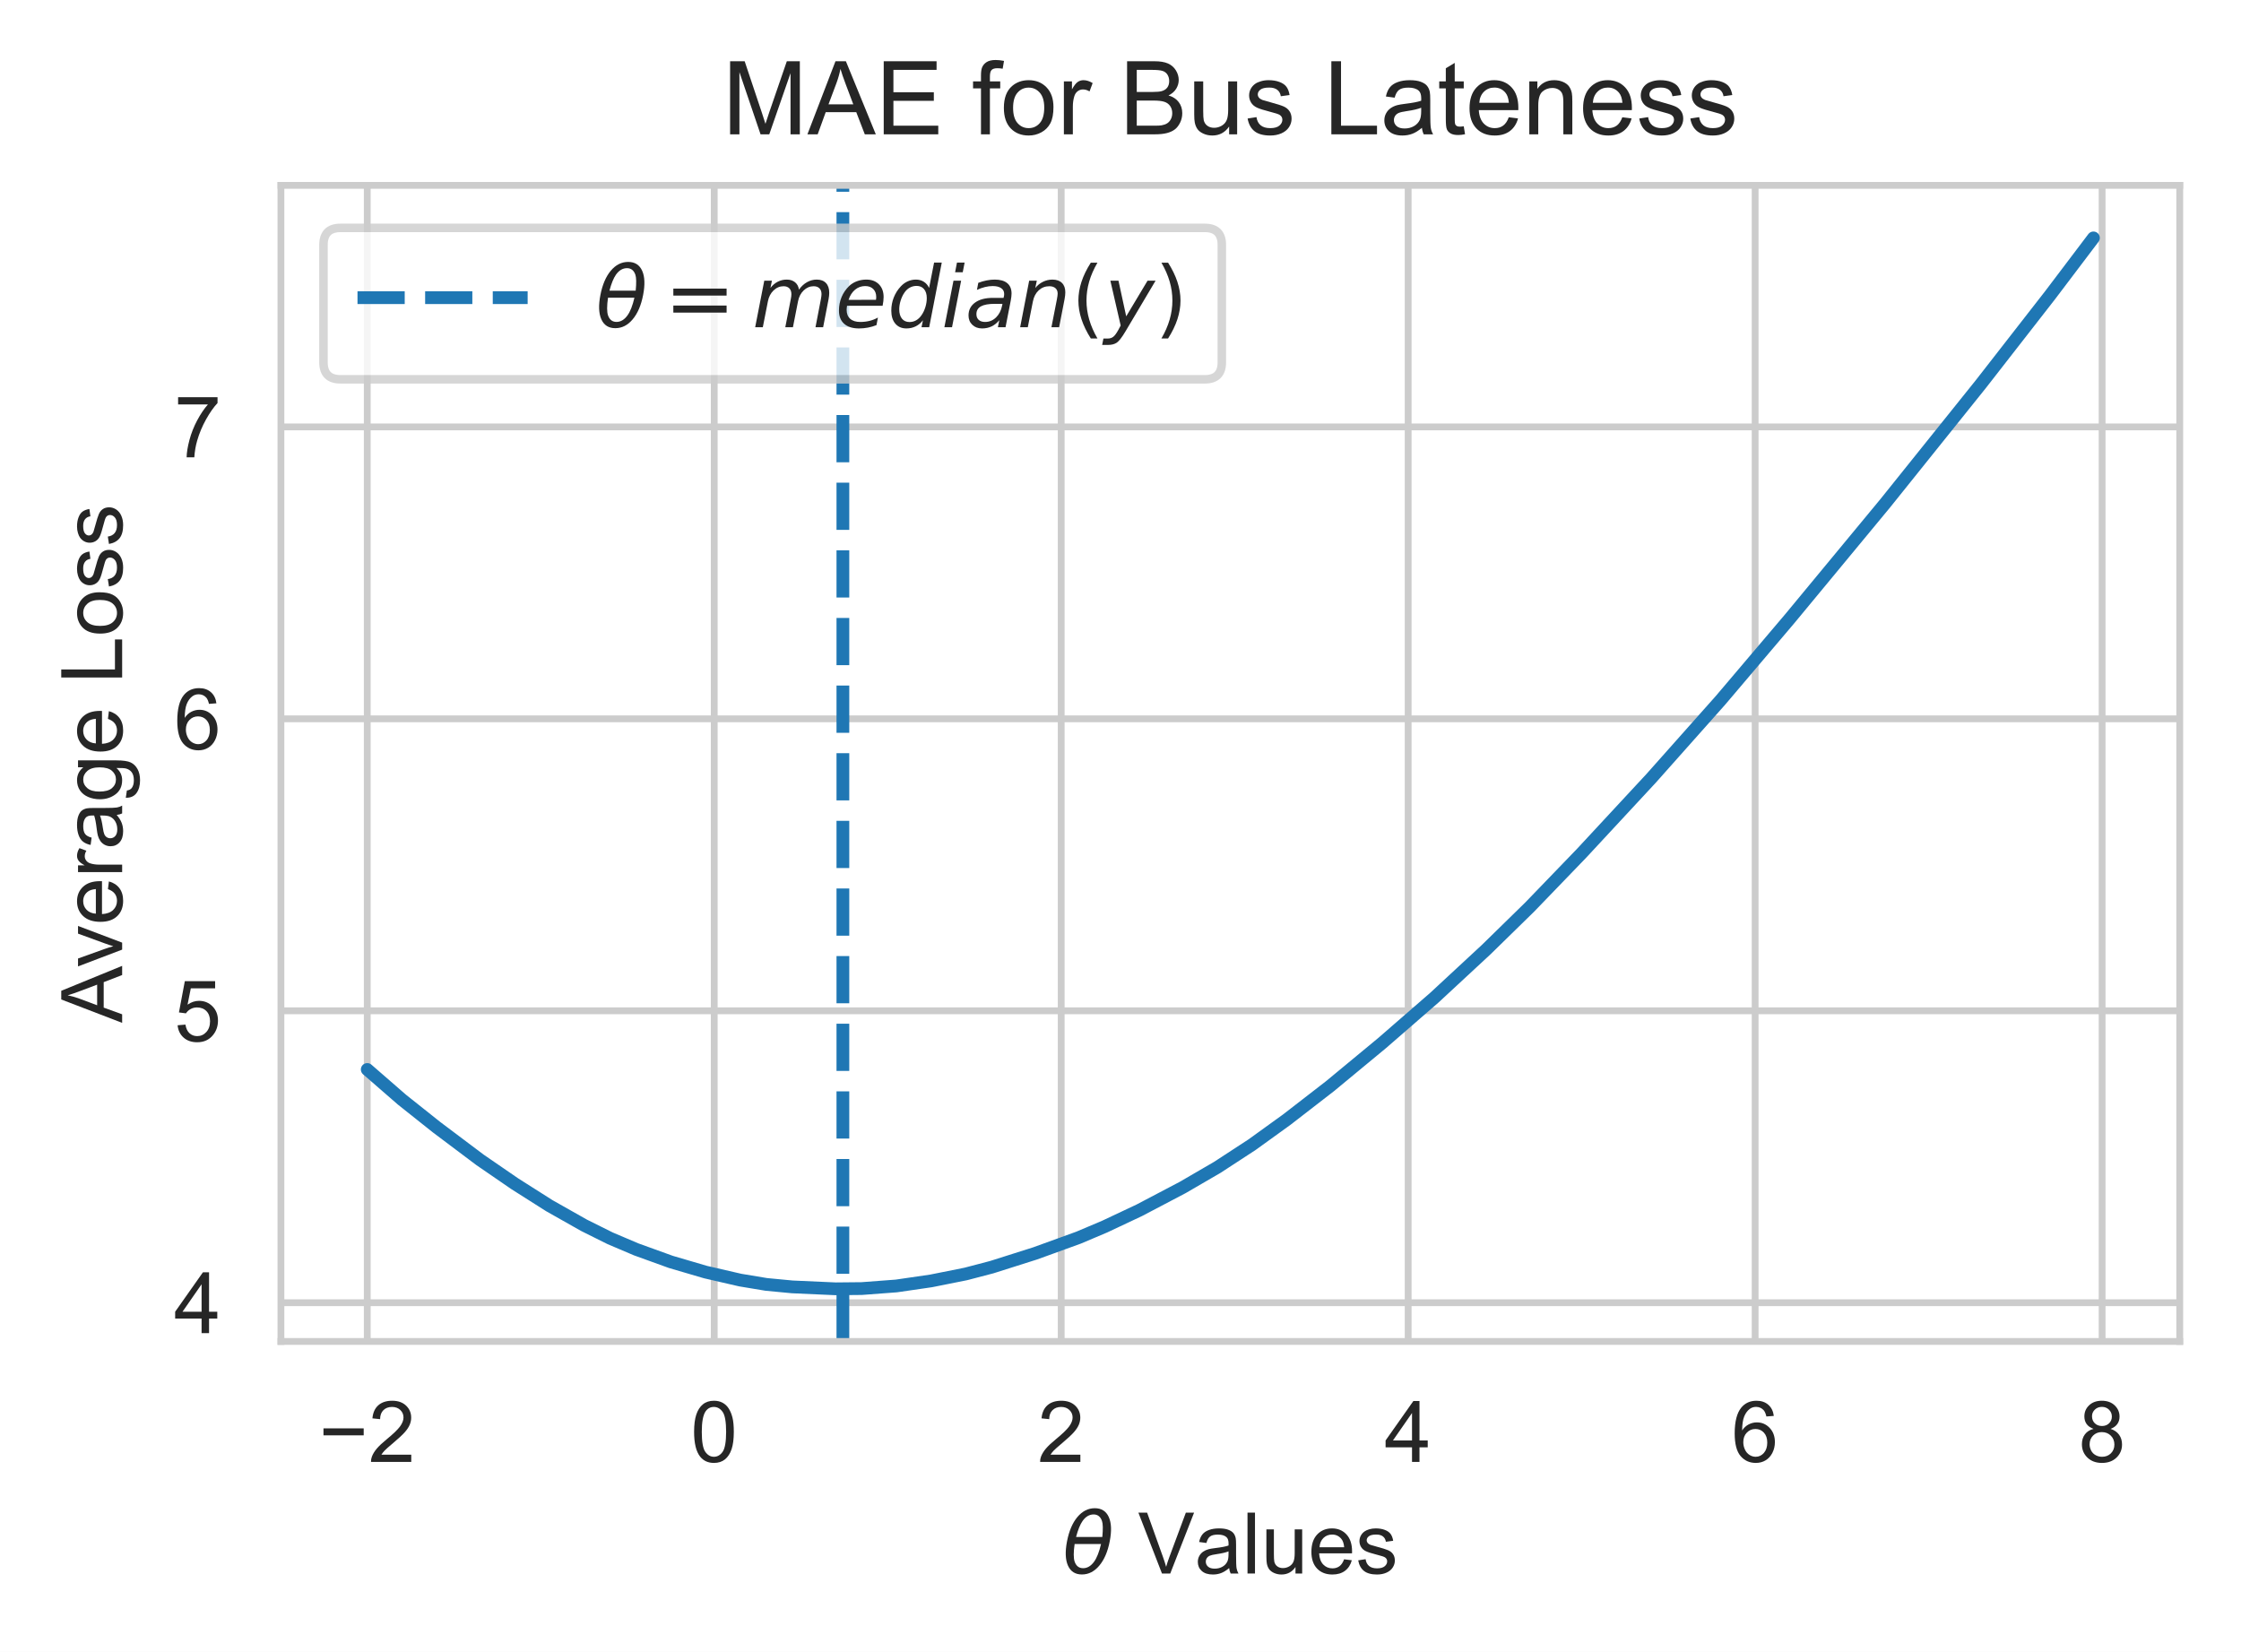
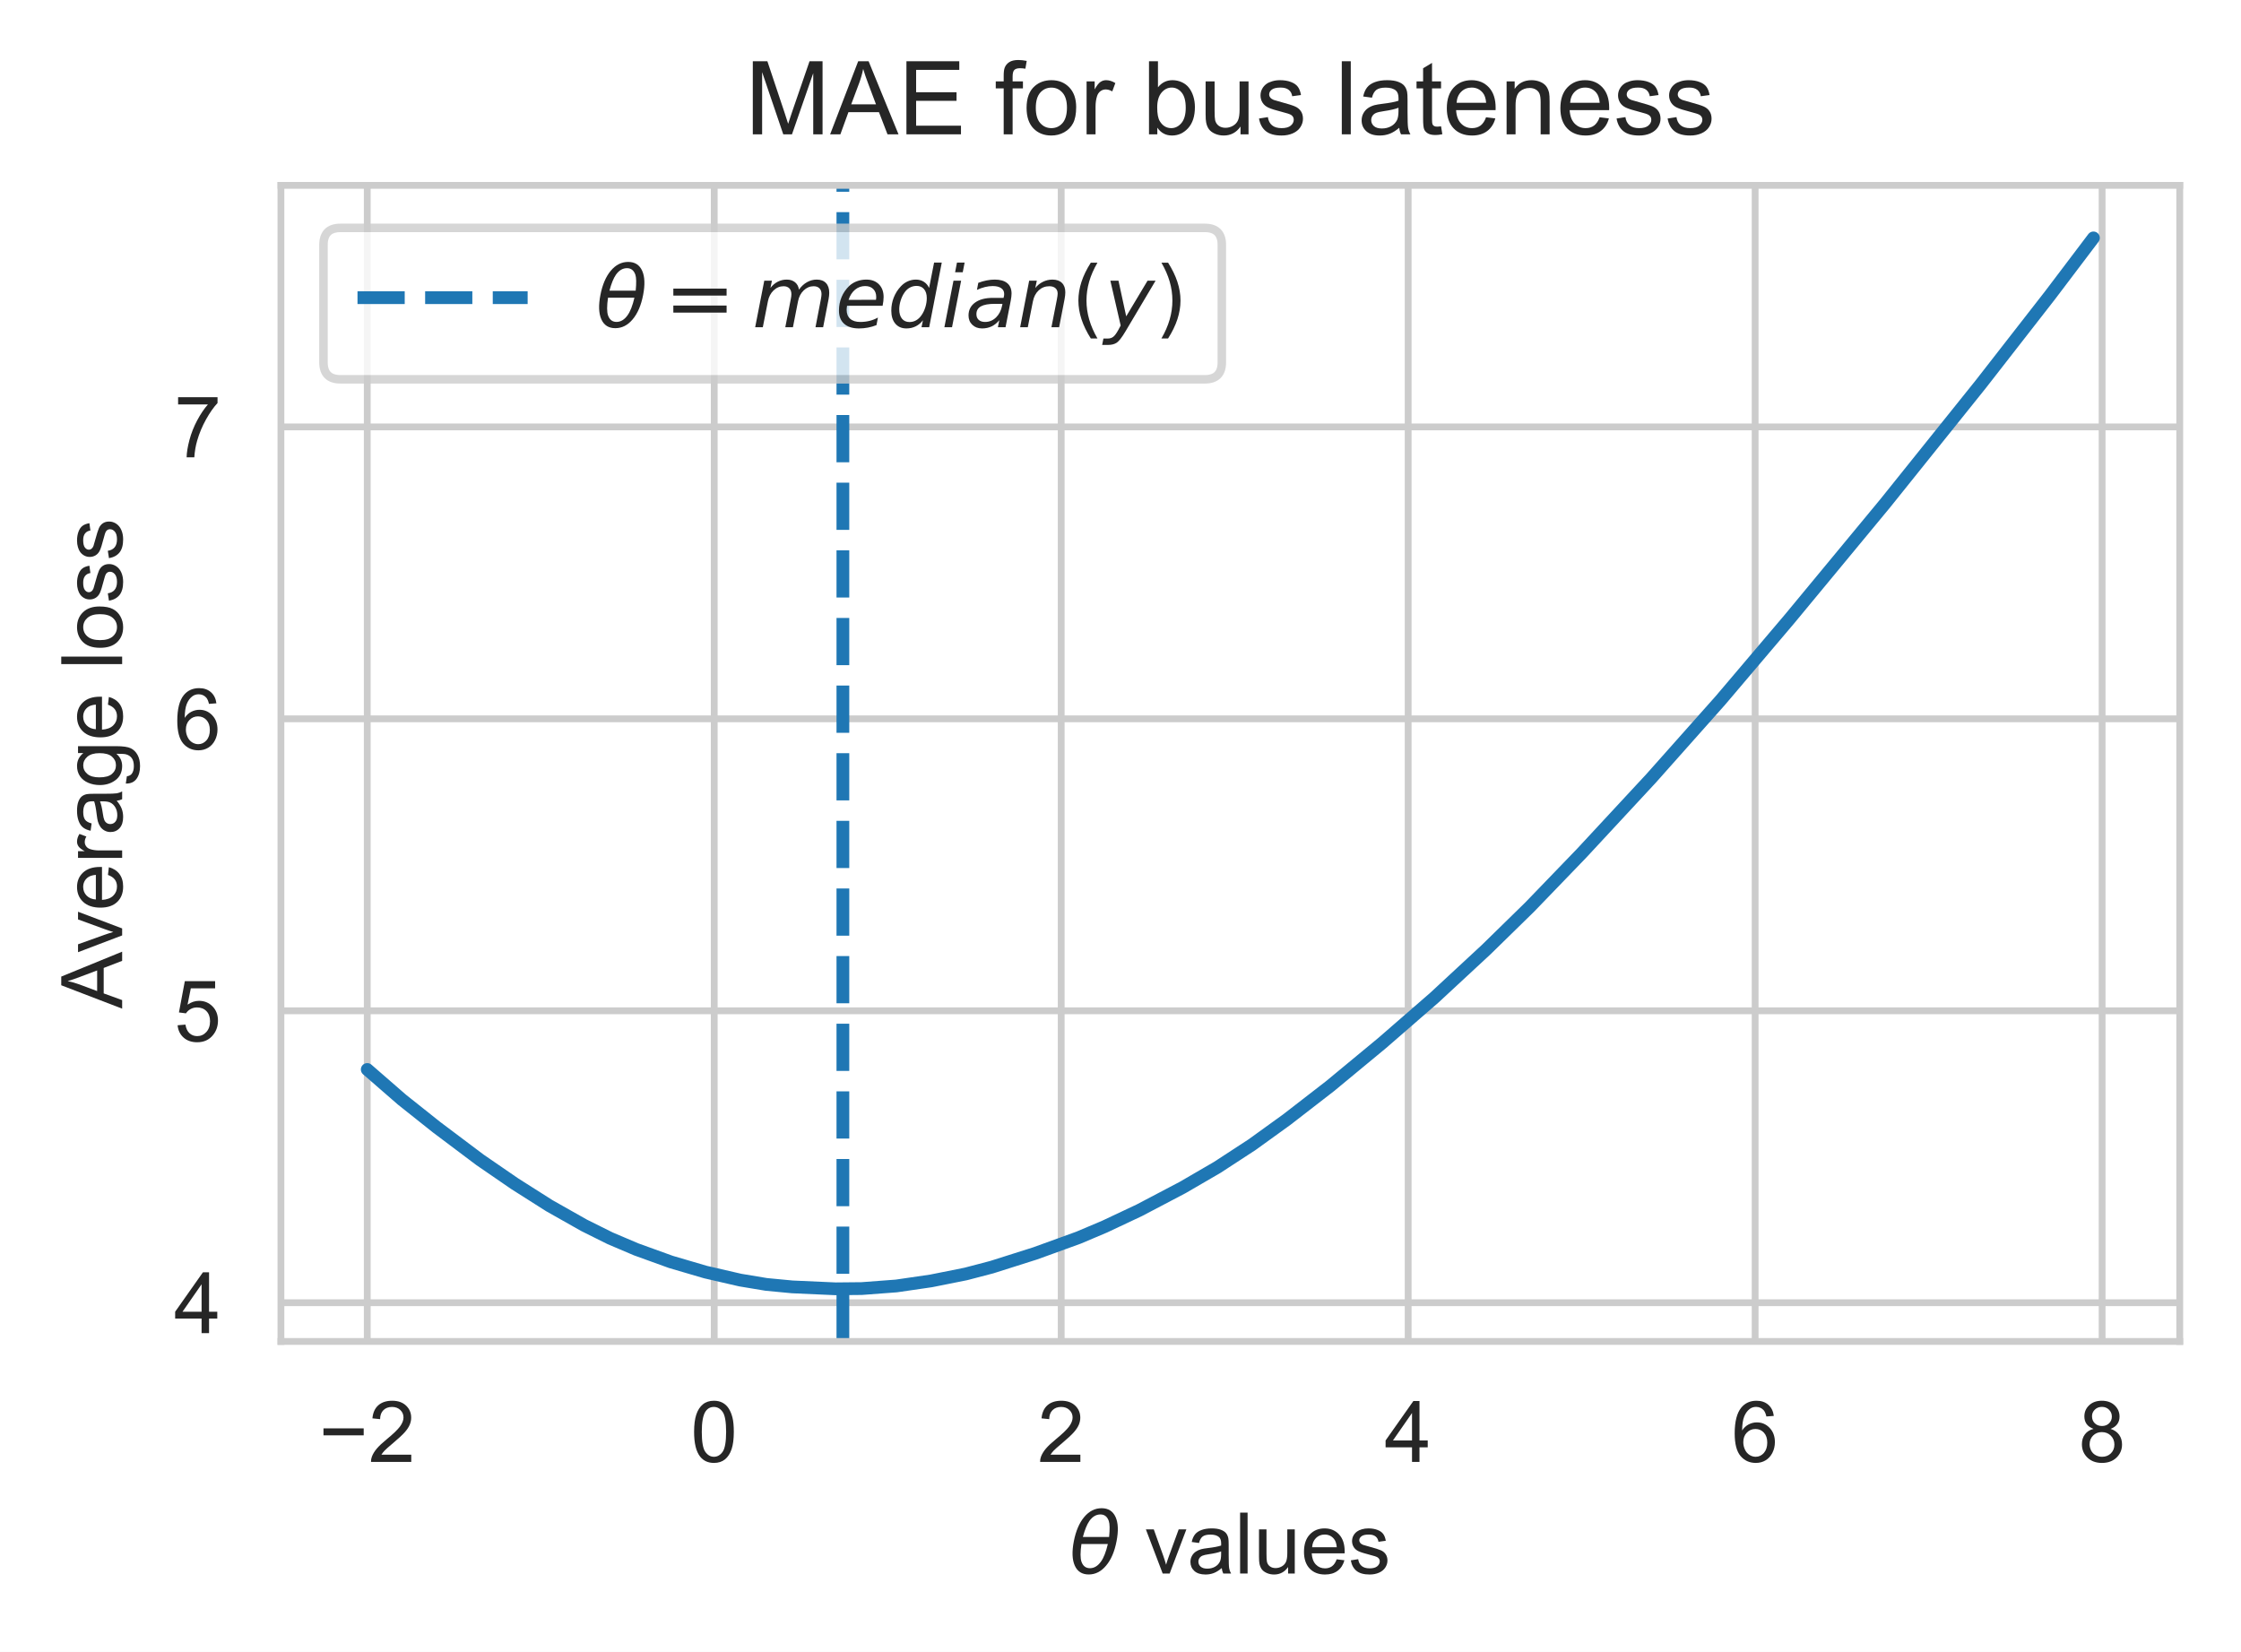
<svg xmlns="http://www.w3.org/2000/svg" xmlns:xlink="http://www.w3.org/1999/xlink" height="194.18pt" version="1.1" viewBox="0 0 263.423 194.18" width="263.423pt">
  <defs>
    <style type="text/css">*{stroke-linecap:butt;stroke-linejoin:round;}</style>
  </defs>
  <g id="figure_1">
    <g id="patch_1">
      <path d="M 0 194.18  L 263.423 194.18  L 263.423 0  L 0 0  z " style="fill:#ffffff;" />
    </g>
    <g id="axes_1">
      <g id="patch_2">
        <path d="M 33.023 157.689  L 256.223 157.689  L 256.223 21.789  L 33.023 21.789  z " style="fill:#ffffff;" />
      </g>
      <g id="matplotlib.axis_1">
        <g id="xtick_1">
          <g id="line2d_1">
-             <path clip-path="url(#p4fc375f0fc)" d="M 43.169 157.689  L 43.169 21.789  " style="fill:none;stroke:#cccccc;stroke-linecap:round;stroke-width:0.8;" />
+             <path clip-path="url(#pa7b9771710)" d="M 43.169 157.689  L 43.169 21.789  " style="fill:none;stroke:#cccccc;stroke-linecap:round;stroke-width:0.8;" />
          </g>
          <g id="text_1">
            <g style="fill:#262626;" transform="translate(37.46811 171.8472)scale(0.1 -0.1)">
              <defs>
                <path d="M 52.828 31.203  L 5.562 31.203  L 5.562 39.406  L 52.828 39.406  z " id="ArialMT-8722" />
                <path d="M 50.344 8.453  L 50.344 0  L 3.031 0  Q 2.938 3.172 4.047 6.109  Q 5.859 10.938 9.828 15.625  Q 13.812 20.312 21.344 26.469  Q 33.016 36.031 37.109 41.625  Q 41.219 47.219 41.219 52.203  Q 41.219 57.422 37.469 61  Q 33.734 64.594 27.734 64.594  Q 21.391 64.594 17.578 60.781  Q 13.766 56.984 13.719 50.25  L 4.688 51.172  Q 5.609 61.281 11.656 66.578  Q 17.719 71.875 27.938 71.875  Q 38.234 71.875 44.234 66.156  Q 50.25 60.453 50.25 52  Q 50.25 47.703 48.484 43.547  Q 46.734 39.406 42.656 34.812  Q 38.578 30.219 29.109 22.219  Q 21.188 15.578 18.938 13.203  Q 16.703 10.844 15.234 8.453  z " id="ArialMT-50" />
              </defs>
              <use xlink:href="#ArialMT-8722" />
              <use x="58.398" xlink:href="#ArialMT-50" />
            </g>
          </g>
        </g>
        <g id="xtick_2">
          <g id="line2d_2">
-             <path clip-path="url(#p4fc375f0fc)" d="M 83.955 157.689  L 83.955 21.789  " style="fill:none;stroke:#cccccc;stroke-linecap:round;stroke-width:0.8;" />
+             <path clip-path="url(#pa7b9771710)" d="M 83.955 157.689  L 83.955 21.789  " style="fill:none;stroke:#cccccc;stroke-linecap:round;stroke-width:0.8;" />
          </g>
          <g id="text_2">
            <g style="fill:#262626;" transform="translate(81.17417 171.8472)scale(0.1 -0.1)">
              <defs>
                <path d="M 4.156 35.297  Q 4.156 48 6.766 55.734  Q 9.375 63.484 14.516 67.672  Q 19.672 71.875 27.484 71.875  Q 33.25 71.875 37.594 69.547  Q 41.938 67.234 44.766 62.859  Q 47.609 58.5 49.219 52.219  Q 50.828 45.953 50.828 35.297  Q 50.828 22.703 48.234 14.969  Q 45.656 7.234 40.5 3  Q 35.359 -1.219 27.484 -1.219  Q 17.141 -1.219 11.234 6.203  Q 4.156 15.141 4.156 35.297  z M 13.188 35.297  Q 13.188 17.672 17.312 11.828  Q 21.438 6 27.484 6  Q 33.547 6 37.672 11.859  Q 41.797 17.719 41.797 35.297  Q 41.797 52.984 37.672 58.781  Q 33.547 64.594 27.391 64.594  Q 21.344 64.594 17.719 59.469  Q 13.188 52.938 13.188 35.297  z " id="ArialMT-48" />
              </defs>
              <use xlink:href="#ArialMT-48" />
            </g>
          </g>
        </g>
        <g id="xtick_3">
          <g id="line2d_3">
-             <path clip-path="url(#p4fc375f0fc)" d="M 124.74 157.689  L 124.74 21.789  " style="fill:none;stroke:#cccccc;stroke-linecap:round;stroke-width:0.8;" />
+             <path clip-path="url(#pa7b9771710)" d="M 124.74 157.689  L 124.74 21.789  " style="fill:none;stroke:#cccccc;stroke-linecap:round;stroke-width:0.8;" />
          </g>
          <g id="text_3">
            <g style="fill:#262626;" transform="translate(121.9599 171.8472)scale(0.1 -0.1)">
              <use xlink:href="#ArialMT-50" />
            </g>
          </g>
        </g>
        <g id="xtick_4">
          <g id="line2d_4">
-             <path clip-path="url(#p4fc375f0fc)" d="M 165.526 157.689  L 165.526 21.789  " style="fill:none;stroke:#cccccc;stroke-linecap:round;stroke-width:0.8;" />
+             <path clip-path="url(#pa7b9771710)" d="M 165.526 157.689  L 165.526 21.789  " style="fill:none;stroke:#cccccc;stroke-linecap:round;stroke-width:0.8;" />
          </g>
          <g id="text_4">
            <g style="fill:#262626;" transform="translate(162.7457 171.8472)scale(0.1 -0.1)">
              <defs>
                <path d="M 32.328 0  L 32.328 17.141  L 1.266 17.141  L 1.266 25.203  L 33.938 71.578  L 41.109 71.578  L 41.109 25.203  L 50.781 25.203  L 50.781 17.141  L 41.109 17.141  L 41.109 0  z M 32.328 25.203  L 32.328 57.469  L 9.906 25.203  z " id="ArialMT-52" />
              </defs>
              <use xlink:href="#ArialMT-52" />
            </g>
          </g>
        </g>
        <g id="xtick_5">
          <g id="line2d_5">
-             <path clip-path="url(#p4fc375f0fc)" d="M 206.312 157.689  L 206.312 21.789  " style="fill:none;stroke:#cccccc;stroke-linecap:round;stroke-width:0.8;" />
+             <path clip-path="url(#pa7b9771710)" d="M 206.312 157.689  L 206.312 21.789  " style="fill:none;stroke:#cccccc;stroke-linecap:round;stroke-width:0.8;" />
          </g>
          <g id="text_5">
            <g style="fill:#262626;" transform="translate(203.5314 171.8472)scale(0.1 -0.1)">
              <defs>
                <path d="M 49.75 54.047  L 41.016 53.375  Q 39.844 58.547 37.703 60.891  Q 34.125 64.656 28.906 64.656  Q 24.703 64.656 21.531 62.312  Q 17.391 59.281 14.984 53.469  Q 12.594 47.656 12.5 36.922  Q 15.672 41.75 20.266 44.094  Q 24.859 46.438 29.891 46.438  Q 38.672 46.438 44.844 39.969  Q 51.031 33.5 51.031 23.25  Q 51.031 16.5 48.125 10.719  Q 45.219 4.938 40.141 1.859  Q 35.062 -1.219 28.609 -1.219  Q 17.625 -1.219 10.688 6.859  Q 3.766 14.938 3.766 33.5  Q 3.766 54.25 11.422 63.672  Q 18.109 71.875 29.438 71.875  Q 37.891 71.875 43.281 67.141  Q 48.688 62.406 49.75 54.047  z M 13.875 23.188  Q 13.875 18.656 15.797 14.5  Q 17.719 10.359 21.188 8.172  Q 24.656 6 28.469 6  Q 34.031 6 38.031 10.484  Q 42.047 14.984 42.047 22.703  Q 42.047 30.125 38.078 34.391  Q 34.125 38.672 28.125 38.672  Q 22.172 38.672 18.016 34.391  Q 13.875 30.125 13.875 23.188  z " id="ArialMT-54" />
              </defs>
              <use xlink:href="#ArialMT-54" />
            </g>
          </g>
        </g>
        <g id="xtick_6">
          <g id="line2d_6">
-             <path clip-path="url(#p4fc375f0fc)" d="M 247.098 157.689  L 247.098 21.789  " style="fill:none;stroke:#cccccc;stroke-linecap:round;stroke-width:0.8;" />
+             <path clip-path="url(#pa7b9771710)" d="M 247.098 157.689  L 247.098 21.789  " style="fill:none;stroke:#cccccc;stroke-linecap:round;stroke-width:0.8;" />
          </g>
          <g id="text_6">
            <g style="fill:#262626;" transform="translate(244.3172 171.8472)scale(0.1 -0.1)">
              <defs>
                <path d="M 17.672 38.812  Q 12.203 40.828 9.562 44.531  Q 6.938 48.25 6.938 53.422  Q 6.938 61.234 12.547 66.547  Q 18.172 71.875 27.484 71.875  Q 36.859 71.875 42.578 66.422  Q 48.297 60.984 48.297 53.172  Q 48.297 48.188 45.672 44.5  Q 43.062 40.828 37.75 38.812  Q 44.344 36.672 47.781 31.875  Q 51.219 27.094 51.219 20.453  Q 51.219 11.281 44.719 5.031  Q 38.234 -1.219 27.641 -1.219  Q 17.047 -1.219 10.547 5.047  Q 4.047 11.328 4.047 20.703  Q 4.047 27.688 7.594 32.391  Q 11.141 37.109 17.672 38.812  z M 15.922 53.719  Q 15.922 48.641 19.188 45.406  Q 22.469 42.188 27.688 42.188  Q 32.766 42.188 36.016 45.375  Q 39.266 48.578 39.266 53.219  Q 39.266 58.062 35.906 61.359  Q 32.562 64.656 27.594 64.656  Q 22.562 64.656 19.234 61.422  Q 15.922 58.203 15.922 53.719  z M 13.094 20.656  Q 13.094 16.891 14.875 13.375  Q 16.656 9.859 20.172 7.922  Q 23.688 6 27.734 6  Q 34.031 6 38.125 10.047  Q 42.234 14.109 42.234 20.359  Q 42.234 26.703 38.016 30.859  Q 33.797 35.016 27.438 35.016  Q 21.234 35.016 17.156 30.906  Q 13.094 26.812 13.094 20.656  z " id="ArialMT-56" />
              </defs>
              <use xlink:href="#ArialMT-56" />
            </g>
          </g>
        </g>
        <g id="text_7">
-           <g style="fill:#262626;" transform="translate(124.8734 184.9925)scale(0.1 -0.1)">
+           <g style="fill:#262626;" transform="translate(125.6734 184.9925)scale(0.1 -0.1)">
            <defs>
              <path d="M 45.516 34.672  L 14.453 34.672  Q 12.359 20.062 14.5 13.875  Q 17.188 6.25 24.469 6.25  Q 31.781 6.25 37.359 13.922  Q 42.234 20.656 45.516 34.672  z M 47.016 42.969  Q 48.344 56.844 46.625 61.719  Q 43.953 69.438 36.766 69.438  Q 29.297 69.438 23.828 61.812  Q 19.531 55.672 16.156 42.969  z M 38.188 76.766  Q 49.906 76.766 54.594 66.406  Q 59.281 56.109 55.719 37.844  Q 52.203 19.625 43.453 9.281  Q 34.766 -1.125 23.047 -1.125  Q 11.281 -1.125 6.641 9.281  Q 2 19.625 5.516 37.844  Q 9.078 56.109 17.719 66.406  Q 26.422 76.766 38.188 76.766  z " id="DejaVuSans-Oblique-952" />
              <path id="ArialMT-32" />
-               <path d="M 28.172 0  L 0.438 71.578  L 10.688 71.578  L 29.297 19.578  Q 31.547 13.328 33.062 7.859  Q 34.719 13.719 36.922 19.578  L 56.25 71.578  L 65.922 71.578  L 37.891 0  z " id="ArialMT-86" />
+               <path d="M 21 0  L 1.266 51.859  L 10.547 51.859  L 21.688 20.797  Q 23.484 15.766 25 10.359  Q 26.172 14.453 28.266 20.219  L 39.797 51.859  L 48.828 51.859  L 29.203 0  z " id="ArialMT-118" />
              <path d="M 40.438 6.391  Q 35.547 2.25 31.031 0.531  Q 26.516 -1.172 21.344 -1.172  Q 12.797 -1.172 8.203 3  Q 3.609 7.172 3.609 13.672  Q 3.609 17.484 5.344 20.625  Q 7.078 23.781 9.891 25.688  Q 12.703 27.594 16.219 28.562  Q 18.797 29.25 24.031 29.891  Q 34.672 31.156 39.703 32.906  Q 39.75 34.719 39.75 35.203  Q 39.75 40.578 37.25 42.781  Q 33.891 45.75 27.25 45.75  Q 21.047 45.75 18.094 43.578  Q 15.141 41.406 13.719 35.891  L 5.125 37.062  Q 6.297 42.578 8.984 45.969  Q 11.672 49.359 16.75 51.188  Q 21.828 53.031 28.516 53.031  Q 35.156 53.031 39.297 51.469  Q 43.453 49.906 45.406 47.531  Q 47.359 45.172 48.141 41.547  Q 48.578 39.312 48.578 33.453  L 48.578 21.734  Q 48.578 9.469 49.141 6.219  Q 49.703 2.984 51.375 0  L 42.188 0  Q 40.828 2.734 40.438 6.391  z M 39.703 26.031  Q 34.906 24.078 25.344 22.703  Q 19.922 21.922 17.672 20.938  Q 15.438 19.969 14.203 18.094  Q 12.984 16.219 12.984 13.922  Q 12.984 10.406 15.641 8.062  Q 18.312 5.719 23.438 5.719  Q 28.516 5.719 32.469 7.938  Q 36.422 10.156 38.281 14.016  Q 39.703 17 39.703 22.797  z " id="ArialMT-97" />
              <path d="M 6.391 0  L 6.391 71.578  L 15.188 71.578  L 15.188 0  z " id="ArialMT-108" />
              <path d="M 40.578 0  L 40.578 7.625  Q 34.516 -1.172 24.125 -1.172  Q 19.531 -1.172 15.547 0.578  Q 11.578 2.344 9.641 5  Q 7.719 7.672 6.938 11.531  Q 6.391 14.109 6.391 19.734  L 6.391 51.859  L 15.188 51.859  L 15.188 23.094  Q 15.188 16.219 15.719 13.812  Q 16.547 10.359 19.234 8.375  Q 21.922 6.391 25.875 6.391  Q 29.828 6.391 33.297 8.422  Q 36.766 10.453 38.203 13.938  Q 39.656 17.438 39.656 24.078  L 39.656 51.859  L 48.438 51.859  L 48.438 0  z " id="ArialMT-117" />
              <path d="M 42.094 16.703  L 51.172 15.578  Q 49.031 7.625 43.219 3.219  Q 37.406 -1.172 28.375 -1.172  Q 17 -1.172 10.328 5.828  Q 3.656 12.844 3.656 25.484  Q 3.656 38.578 10.391 45.797  Q 17.141 53.031 27.875 53.031  Q 38.281 53.031 44.875 45.953  Q 51.469 38.875 51.469 26.031  Q 51.469 25.25 51.422 23.688  L 12.75 23.688  Q 13.234 15.141 17.578 10.594  Q 21.922 6.062 28.422 6.062  Q 33.25 6.062 36.672 8.594  Q 40.094 11.141 42.094 16.703  z M 13.234 30.906  L 42.188 30.906  Q 41.609 37.453 38.875 40.719  Q 34.672 45.797 27.984 45.797  Q 21.922 45.797 17.797 41.75  Q 13.672 37.703 13.234 30.906  z " id="ArialMT-101" />
              <path d="M 3.078 15.484  L 11.766 16.844  Q 12.5 11.625 15.844 8.844  Q 19.188 6.062 25.203 6.062  Q 31.25 6.062 34.172 8.516  Q 37.109 10.984 37.109 14.312  Q 37.109 17.281 34.516 19  Q 32.719 20.172 25.531 21.969  Q 15.875 24.422 12.141 26.203  Q 8.406 27.984 6.469 31.125  Q 4.547 34.281 4.547 38.094  Q 4.547 41.547 6.125 44.5  Q 7.719 47.469 10.453 49.422  Q 12.5 50.922 16.031 51.969  Q 19.578 53.031 23.641 53.031  Q 29.734 53.031 34.344 51.266  Q 38.969 49.516 41.156 46.5  Q 43.359 43.5 44.188 38.484  L 35.594 37.312  Q 35.016 41.312 32.203 43.547  Q 29.391 45.797 24.266 45.797  Q 18.219 45.797 15.625 43.797  Q 13.031 41.797 13.031 39.109  Q 13.031 37.406 14.109 36.031  Q 15.188 34.625 17.484 33.688  Q 18.797 33.203 25.25 31.453  Q 34.578 28.953 38.25 27.359  Q 41.938 25.781 44.031 22.75  Q 46.141 19.734 46.141 15.234  Q 46.141 10.844 43.578 6.953  Q 41.016 3.078 36.172 0.953  Q 31.344 -1.172 25.25 -1.172  Q 15.141 -1.172 9.844 3.031  Q 4.547 7.234 3.078 15.484  z " id="ArialMT-115" />
            </defs>
            <use transform="translate(0 0.234375)" xlink:href="#DejaVuSans-Oblique-952" />
            <use transform="translate(61.18164 0.234375)" xlink:href="#ArialMT-32" />
-             <use transform="translate(88.96484 0.234375)" xlink:href="#ArialMT-86" />
-             <use transform="translate(155.6641 0.234375)" xlink:href="#ArialMT-97" />
-             <use transform="translate(211.2793 0.234375)" xlink:href="#ArialMT-108" />
-             <use transform="translate(233.4961 0.234375)" xlink:href="#ArialMT-117" />
-             <use transform="translate(289.1113 0.234375)" xlink:href="#ArialMT-101" />
-             <use transform="translate(344.7266 0.234375)" xlink:href="#ArialMT-115" />
+             <use transform="translate(88.96484 0.234375)" xlink:href="#ArialMT-118" />
+             <use transform="translate(138.9648 0.234375)" xlink:href="#ArialMT-97" />
+             <use transform="translate(194.5801 0.234375)" xlink:href="#ArialMT-108" />
+             <use transform="translate(216.7969 0.234375)" xlink:href="#ArialMT-117" />
+             <use transform="translate(272.4121 0.234375)" xlink:href="#ArialMT-101" />
+             <use transform="translate(328.0273 0.234375)" xlink:href="#ArialMT-115" />
          </g>
        </g>
      </g>
      <g id="matplotlib.axis_2">
        <g id="ytick_1">
          <g id="line2d_7">
-             <path clip-path="url(#p4fc375f0fc)" d="M 33.023 153.136  L 256.223 153.136  " style="fill:none;stroke:#cccccc;stroke-linecap:round;stroke-width:0.8;" />
+             <path clip-path="url(#pa7b9771710)" d="M 33.023 153.136  L 256.223 153.136  " style="fill:none;stroke:#cccccc;stroke-linecap:round;stroke-width:0.8;" />
          </g>
          <g id="text_8">
            <g style="fill:#262626;" transform="translate(20.4625 156.7152)scale(0.1 -0.1)">
              <use xlink:href="#ArialMT-52" />
            </g>
          </g>
        </g>
        <g id="ytick_2">
          <g id="line2d_8">
-             <path clip-path="url(#p4fc375f0fc)" d="M 33.023 118.818  L 256.223 118.818  " style="fill:none;stroke:#cccccc;stroke-linecap:round;stroke-width:0.8;" />
+             <path clip-path="url(#pa7b9771710)" d="M 33.023 118.818  L 256.223 118.818  " style="fill:none;stroke:#cccccc;stroke-linecap:round;stroke-width:0.8;" />
          </g>
          <g id="text_9">
            <g style="fill:#262626;" transform="translate(20.4625 122.3972)scale(0.1 -0.1)">
              <defs>
                <path d="M 4.156 18.75  L 13.375 19.531  Q 14.406 12.797 18.141 9.391  Q 21.875 6 27.156 6  Q 33.5 6 37.891 10.781  Q 42.281 15.578 42.281 23.484  Q 42.281 31 38.062 35.344  Q 33.844 39.703 27 39.703  Q 22.75 39.703 19.328 37.766  Q 15.922 35.844 13.969 32.766  L 5.719 33.844  L 12.641 70.609  L 48.25 70.609  L 48.25 62.203  L 19.672 62.203  L 15.828 42.969  Q 22.266 47.469 29.344 47.469  Q 38.719 47.469 45.156 40.969  Q 51.609 34.469 51.609 24.266  Q 51.609 14.547 45.953 7.469  Q 39.062 -1.219 27.156 -1.219  Q 17.391 -1.219 11.203 4.25  Q 5.031 9.719 4.156 18.75  z " id="ArialMT-53" />
              </defs>
              <use xlink:href="#ArialMT-53" />
            </g>
          </g>
        </g>
        <g id="ytick_3">
          <g id="line2d_9">
-             <path clip-path="url(#p4fc375f0fc)" d="M 33.023 84.5  L 256.223 84.5  " style="fill:none;stroke:#cccccc;stroke-linecap:round;stroke-width:0.8;" />
+             <path clip-path="url(#pa7b9771710)" d="M 33.023 84.5  L 256.223 84.5  " style="fill:none;stroke:#cccccc;stroke-linecap:round;stroke-width:0.8;" />
          </g>
          <g id="text_10">
            <g style="fill:#262626;" transform="translate(20.4625 88.07925)scale(0.1 -0.1)">
              <use xlink:href="#ArialMT-54" />
            </g>
          </g>
        </g>
        <g id="ytick_4">
          <g id="line2d_10">
-             <path clip-path="url(#p4fc375f0fc)" d="M 33.023 50.182  L 256.223 50.182  " style="fill:none;stroke:#cccccc;stroke-linecap:round;stroke-width:0.8;" />
+             <path clip-path="url(#pa7b9771710)" d="M 33.023 50.182  L 256.223 50.182  " style="fill:none;stroke:#cccccc;stroke-linecap:round;stroke-width:0.8;" />
          </g>
          <g id="text_11">
            <g style="fill:#262626;" transform="translate(20.4625 53.76129)scale(0.1 -0.1)">
              <defs>
                <path d="M 4.734 62.203  L 4.734 70.656  L 51.078 70.656  L 51.078 63.812  Q 44.234 56.547 37.516 44.484  Q 30.812 32.422 27.156 19.672  Q 24.516 10.688 23.781 0  L 14.75 0  Q 14.891 8.453 18.062 20.406  Q 21.234 32.375 27.172 43.484  Q 33.109 54.594 39.797 62.203  z " id="ArialMT-55" />
              </defs>
              <use xlink:href="#ArialMT-55" />
            </g>
          </g>
        </g>
        <g id="text_12">
-           <g style="fill:#262626;" transform="translate(14.35781 120.2237)rotate(-90)scale(0.1 -0.1)">
+           <g style="fill:#262626;" transform="translate(14.35781 118.5542)rotate(-90)scale(0.1 -0.1)">
            <defs>
              <path d="M -0.141 0  L 27.344 71.578  L 37.547 71.578  L 66.844 0  L 56.062 0  L 47.703 21.688  L 17.781 21.688  L 9.906 0  z M 20.516 29.391  L 44.781 29.391  L 37.312 49.219  Q 33.891 58.25 32.234 64.062  Q 30.859 57.172 28.375 50.391  z " id="ArialMT-65" />
-               <path d="M 21 0  L 1.266 51.859  L 10.547 51.859  L 21.688 20.797  Q 23.484 15.766 25 10.359  Q 26.172 14.453 28.266 20.219  L 39.797 51.859  L 48.828 51.859  L 29.203 0  z " id="ArialMT-118" />
              <path d="M 6.5 0  L 6.5 51.859  L 14.406 51.859  L 14.406 44  Q 17.438 49.516 20 51.266  Q 22.562 53.031 25.641 53.031  Q 30.078 53.031 34.672 50.203  L 31.641 42.047  Q 28.422 43.953 25.203 43.953  Q 22.312 43.953 20.016 42.219  Q 17.719 40.484 16.75 37.406  Q 15.281 32.719 15.281 27.156  L 15.281 0  z " id="ArialMT-114" />
              <path d="M 4.984 -4.297  L 13.531 -5.562  Q 14.062 -9.516 16.5 -11.328  Q 19.781 -13.766 25.438 -13.766  Q 31.547 -13.766 34.859 -11.328  Q 38.188 -8.891 39.359 -4.5  Q 40.047 -1.812 39.984 6.781  Q 34.234 0 25.641 0  Q 14.938 0 9.078 7.719  Q 3.219 15.438 3.219 26.219  Q 3.219 33.641 5.906 39.906  Q 8.594 46.188 13.688 49.609  Q 18.797 53.031 25.688 53.031  Q 34.859 53.031 40.828 45.609  L 40.828 51.859  L 48.922 51.859  L 48.922 7.031  Q 48.922 -5.078 46.453 -10.125  Q 44 -15.188 38.641 -18.109  Q 33.297 -21.047 25.484 -21.047  Q 16.219 -21.047 10.5 -16.875  Q 4.781 -12.703 4.984 -4.297  z M 12.25 26.859  Q 12.25 16.656 16.297 11.969  Q 20.359 7.281 26.469 7.281  Q 32.516 7.281 36.609 11.938  Q 40.719 16.609 40.719 26.562  Q 40.719 36.078 36.5 40.906  Q 32.281 45.75 26.312 45.75  Q 20.453 45.75 16.344 40.984  Q 12.25 36.234 12.25 26.859  z " id="ArialMT-103" />
-               <path d="M 7.328 0  L 7.328 71.578  L 16.797 71.578  L 16.797 8.453  L 52.047 8.453  L 52.047 0  z " id="ArialMT-76" />
              <path d="M 3.328 25.922  Q 3.328 40.328 11.328 47.266  Q 18.016 53.031 27.641 53.031  Q 38.328 53.031 45.109 46.016  Q 51.906 39.016 51.906 26.656  Q 51.906 16.656 48.906 10.906  Q 45.906 5.172 40.156 2  Q 34.422 -1.172 27.641 -1.172  Q 16.75 -1.172 10.031 5.812  Q 3.328 12.797 3.328 25.922  z M 12.359 25.922  Q 12.359 15.969 16.703 11.016  Q 21.047 6.062 27.641 6.062  Q 34.188 6.062 38.531 11.031  Q 42.875 16.016 42.875 26.219  Q 42.875 35.844 38.5 40.797  Q 34.125 45.75 27.641 45.75  Q 21.047 45.75 16.703 40.812  Q 12.359 35.891 12.359 25.922  z " id="ArialMT-111" />
            </defs>
            <use xlink:href="#ArialMT-65" />
            <use x="64.949" xlink:href="#ArialMT-118" />
            <use x="114.949" xlink:href="#ArialMT-101" />
            <use x="170.564" xlink:href="#ArialMT-114" />
            <use x="203.865" xlink:href="#ArialMT-97" />
            <use x="259.48" xlink:href="#ArialMT-103" />
            <use x="315.096" xlink:href="#ArialMT-101" />
            <use x="370.711" xlink:href="#ArialMT-32" />
-             <use x="398.494" xlink:href="#ArialMT-76" />
-             <use x="454.109" xlink:href="#ArialMT-111" />
-             <use x="509.725" xlink:href="#ArialMT-115" />
-             <use x="559.725" xlink:href="#ArialMT-115" />
+             <use x="398.494" xlink:href="#ArialMT-108" />
+             <use x="420.711" xlink:href="#ArialMT-111" />
+             <use x="476.326" xlink:href="#ArialMT-115" />
+             <use x="526.326" xlink:href="#ArialMT-115" />
          </g>
        </g>
      </g>
      <g id="line2d_11">
-         <path clip-path="url(#p4fc375f0fc)" d="M 43.169 125.719  L 47.247 129.266  L 51.326 132.511  L 56.424 136.344  L 60.503 139.147  L 64.581 141.735  L 68.66 144.04  L 71.719 145.563  L 74.778 146.864  L 78.856 148.339  L 82.935 149.536  L 87.014 150.476  L 90.073 150.984  L 93.131 151.275  L 98.23 151.503  L 101.289 151.473  L 105.367 151.166  L 109.446 150.572  L 113.524 149.756  L 116.583 148.955  L 121.681 147.338  L 126.78 145.489  L 129.839 144.194  L 133.917 142.273  L 139.015 139.594  L 143.094 137.223  L 147.173 134.561  L 151.251 131.618  L 156.349 127.672  L 162.467 122.61  L 168.585 117.295  L 174.703 111.622  L 179.801 106.637  L 185.919 100.295  L 194.076 91.505  L 202.233 82.331  L 210.39 72.717  L 221.607 59.158  L 232.823 45.176  L 240.98 34.703  L 246.078 27.967  L 246.078 27.967  " style="fill:none;stroke:#1f77b4;stroke-linecap:round;stroke-width:1.5;" />
+         <path clip-path="url(#pa7b9771710)" d="M 43.169 125.719  L 47.247 129.266  L 51.326 132.511  L 56.424 136.344  L 60.503 139.147  L 64.581 141.735  L 68.66 144.04  L 71.719 145.563  L 74.778 146.864  L 78.856 148.339  L 82.935 149.536  L 87.014 150.476  L 90.073 150.984  L 93.131 151.275  L 98.23 151.503  L 101.289 151.473  L 105.367 151.166  L 109.446 150.572  L 113.524 149.756  L 116.583 148.955  L 121.681 147.338  L 126.78 145.489  L 129.839 144.194  L 133.917 142.273  L 139.015 139.594  L 143.094 137.223  L 147.173 134.561  L 151.251 131.618  L 156.349 127.672  L 162.467 122.61  L 168.585 117.295  L 174.703 111.622  L 179.801 106.637  L 185.919 100.295  L 194.076 91.505  L 202.233 82.331  L 210.39 72.717  L 221.607 59.158  L 232.823 45.176  L 240.98 34.703  L 246.078 27.967  L 246.078 27.967  " style="fill:none;stroke:#1f77b4;stroke-linecap:round;stroke-width:1.5;" />
      </g>
      <g id="line2d_12">
-         <path clip-path="url(#p4fc375f0fc)" d="M 99.079 157.689  L 99.079 21.789  " style="fill:none;stroke:#1f77b4;stroke-dasharray:5.55,2.4;stroke-dashoffset:0;stroke-width:1.5;" />
+         <path clip-path="url(#pa7b9771710)" d="M 99.079 157.689  L 99.079 21.789  " style="fill:none;stroke:#1f77b4;stroke-dasharray:5.55,2.4;stroke-dashoffset:0;stroke-width:1.5;" />
      </g>
      <g id="patch_3">
        <path d="M 33.023 157.689  L 33.023 21.789  " style="fill:none;stroke:#cccccc;stroke-linecap:square;stroke-linejoin:miter;stroke-width:0.8;" />
      </g>
      <g id="patch_4">
        <path d="M 256.223 157.689  L 256.223 21.789  " style="fill:none;stroke:#cccccc;stroke-linecap:square;stroke-linejoin:miter;stroke-width:0.8;" />
      </g>
      <g id="patch_5">
        <path d="M 33.023 157.689  L 256.223 157.689  " style="fill:none;stroke:#cccccc;stroke-linecap:square;stroke-linejoin:miter;stroke-width:0.8;" />
      </g>
      <g id="patch_6">
        <path d="M 33.023 21.789  L 256.223 21.789  " style="fill:none;stroke:#cccccc;stroke-linecap:square;stroke-linejoin:miter;stroke-width:0.8;" />
      </g>
      <g id="text_13">
-         <g style="fill:#262626;" transform="translate(84.93094 15.78937)scale(0.12 -0.12)">
+         <g style="fill:#262626;" transform="translate(87.6 15.78937)scale(0.12 -0.12)">
          <defs>
            <path d="M 7.422 0  L 7.422 71.578  L 21.688 71.578  L 38.625 20.906  Q 40.969 13.812 42.047 10.297  Q 43.266 14.203 45.844 21.781  L 62.984 71.578  L 75.734 71.578  L 75.734 0  L 66.609 0  L 66.609 59.906  L 45.797 0  L 37.25 0  L 16.547 60.938  L 16.547 0  z " id="ArialMT-77" />
            <path d="M 7.906 0  L 7.906 71.578  L 59.672 71.578  L 59.672 63.141  L 17.391 63.141  L 17.391 41.219  L 56.984 41.219  L 56.984 32.812  L 17.391 32.812  L 17.391 8.453  L 61.328 8.453  L 61.328 0  z " id="ArialMT-69" />
            <path d="M 8.688 0  L 8.688 45.016  L 0.922 45.016  L 0.922 51.859  L 8.688 51.859  L 8.688 57.375  Q 8.688 62.594 9.625 65.141  Q 10.891 68.562 14.078 70.672  Q 17.281 72.797 23.047 72.797  Q 26.766 72.797 31.25 71.922  L 29.938 64.266  Q 27.203 64.75 24.75 64.75  Q 20.75 64.75 19.094 63.031  Q 17.438 61.328 17.438 56.641  L 17.438 51.859  L 27.547 51.859  L 27.547 45.016  L 17.438 45.016  L 17.438 0  z " id="ArialMT-102" />
-             <path d="M 7.328 0  L 7.328 71.578  L 34.188 71.578  Q 42.391 71.578 47.344 69.406  Q 52.297 67.234 55.094 62.719  Q 57.906 58.203 57.906 53.266  Q 57.906 48.688 55.422 44.625  Q 52.938 40.578 47.906 38.094  Q 54.391 36.188 57.875 31.594  Q 61.375 27 61.375 20.75  Q 61.375 15.719 59.25 11.391  Q 57.125 7.078 54 4.734  Q 50.875 2.391 46.156 1.188  Q 41.453 0 34.625 0  z M 16.797 41.5  L 32.281 41.5  Q 38.578 41.5 41.312 42.328  Q 44.922 43.406 46.75 45.891  Q 48.578 48.391 48.578 52.156  Q 48.578 55.719 46.875 58.422  Q 45.172 61.141 41.984 62.141  Q 38.812 63.141 31.109 63.141  L 16.797 63.141  z M 16.797 8.453  L 34.625 8.453  Q 39.203 8.453 41.062 8.797  Q 44.344 9.375 46.531 10.734  Q 48.734 12.109 50.141 14.719  Q 51.562 17.328 51.562 20.75  Q 51.562 24.75 49.516 27.703  Q 47.469 30.672 43.828 31.859  Q 40.188 33.062 33.344 33.062  L 16.797 33.062  z " id="ArialMT-66" />
+             <path d="M 14.703 0  L 6.547 0  L 6.547 71.578  L 15.328 71.578  L 15.328 46.047  Q 20.906 53.031 29.547 53.031  Q 34.328 53.031 38.594 51.094  Q 42.875 49.172 45.625 45.672  Q 48.391 42.188 49.953 37.25  Q 51.516 32.328 51.516 26.703  Q 51.516 13.375 44.922 6.094  Q 38.328 -1.172 29.109 -1.172  Q 19.922 -1.172 14.703 6.5  z M 14.594 26.312  Q 14.594 17 17.141 12.844  Q 21.297 6.062 28.375 6.062  Q 34.125 6.062 38.328 11.062  Q 42.531 16.062 42.531 25.984  Q 42.531 36.141 38.5 40.969  Q 34.469 45.797 28.766 45.797  Q 23 45.797 18.797 40.797  Q 14.594 35.797 14.594 26.312  z " id="ArialMT-98" />
            <path d="M 25.781 7.859  L 27.047 0.094  Q 23.344 -0.688 20.406 -0.688  Q 15.625 -0.688 12.984 0.828  Q 10.359 2.344 9.281 4.812  Q 8.203 7.281 8.203 15.188  L 8.203 45.016  L 1.766 45.016  L 1.766 51.859  L 8.203 51.859  L 8.203 64.703  L 16.938 69.969  L 16.938 51.859  L 25.781 51.859  L 25.781 45.016  L 16.938 45.016  L 16.938 14.703  Q 16.938 10.938 17.406 9.859  Q 17.875 8.797 18.922 8.156  Q 19.969 7.516 21.922 7.516  Q 23.391 7.516 25.781 7.859  z " id="ArialMT-116" />
            <path d="M 6.594 0  L 6.594 51.859  L 14.5 51.859  L 14.5 44.484  Q 20.219 53.031 31 53.031  Q 35.688 53.031 39.625 51.344  Q 43.562 49.656 45.516 46.922  Q 47.469 44.188 48.25 40.438  Q 48.734 37.984 48.734 31.891  L 48.734 0  L 39.938 0  L 39.938 31.547  Q 39.938 36.922 38.906 39.578  Q 37.891 42.234 35.281 43.812  Q 32.672 45.406 29.156 45.406  Q 23.531 45.406 19.453 41.844  Q 15.375 38.281 15.375 28.328  L 15.375 0  z " id="ArialMT-110" />
          </defs>
          <use xlink:href="#ArialMT-77" />
          <use x="83.301" xlink:href="#ArialMT-65" />
          <use x="150" xlink:href="#ArialMT-69" />
          <use x="216.699" xlink:href="#ArialMT-32" />
          <use x="244.482" xlink:href="#ArialMT-102" />
          <use x="272.266" xlink:href="#ArialMT-111" />
          <use x="327.881" xlink:href="#ArialMT-114" />
          <use x="361.182" xlink:href="#ArialMT-32" />
-           <use x="388.965" xlink:href="#ArialMT-66" />
-           <use x="455.664" xlink:href="#ArialMT-117" />
-           <use x="511.279" xlink:href="#ArialMT-115" />
-           <use x="561.279" xlink:href="#ArialMT-32" />
-           <use x="589.062" xlink:href="#ArialMT-76" />
-           <use x="644.678" xlink:href="#ArialMT-97" />
-           <use x="700.293" xlink:href="#ArialMT-116" />
-           <use x="728.076" xlink:href="#ArialMT-101" />
-           <use x="783.691" xlink:href="#ArialMT-110" />
-           <use x="839.307" xlink:href="#ArialMT-101" />
-           <use x="894.922" xlink:href="#ArialMT-115" />
-           <use x="944.922" xlink:href="#ArialMT-115" />
+           <use x="388.965" xlink:href="#ArialMT-98" />
+           <use x="444.58" xlink:href="#ArialMT-117" />
+           <use x="500.195" xlink:href="#ArialMT-115" />
+           <use x="550.195" xlink:href="#ArialMT-32" />
+           <use x="577.979" xlink:href="#ArialMT-108" />
+           <use x="600.195" xlink:href="#ArialMT-97" />
+           <use x="655.811" xlink:href="#ArialMT-116" />
+           <use x="683.594" xlink:href="#ArialMT-101" />
+           <use x="739.209" xlink:href="#ArialMT-110" />
+           <use x="794.824" xlink:href="#ArialMT-101" />
+           <use x="850.439" xlink:href="#ArialMT-115" />
+           <use x="900.439" xlink:href="#ArialMT-115" />
        </g>
      </g>
      <g id="legend_1">
        <g id="patch_7">
          <path d="M 40.023 44.589  L 141.623 44.589  Q 143.623 44.589 143.623 42.589  L 143.623 28.789  Q 143.623 26.789 141.623 26.789  L 40.023 26.789  Q 38.023 26.789 38.023 28.789  L 38.023 42.589  Q 38.023 44.589 40.023 44.589  z " style="fill:#ffffff;opacity:0.8;stroke:#cccccc;stroke-linejoin:miter;" />
        </g>
        <g id="line2d_13">
          <path d="M 42.023 34.989  L 62.023 34.989  " style="fill:none;stroke:#1f77b4;stroke-dasharray:5.55,2.4;stroke-dashoffset:0;stroke-width:1.5;" />
        </g>
        <g id="line2d_14" />
        <g id="text_14">
          <g style="fill:#262626;" transform="translate(70.02344 38.48938)scale(0.1 -0.1)">
            <defs>
              <path d="M 10.594 45.406  L 73.188 45.406  L 73.188 37.203  L 10.594 37.203  z M 10.594 25.484  L 73.188 25.484  L 73.188 17.188  L 10.594 17.188  z " id="DejaVuSans-61" />
              <path d="M 89.797 33.016  L 83.406 0  L 74.422 0  L 80.719 32.719  Q 81.109 34.812 81.297 36.328  Q 81.5 37.844 81.5 38.922  Q 81.5 43.312 79.047 45.75  Q 76.609 48.188 72.219 48.188  Q 65.672 48.188 60.547 43.281  Q 55.422 38.375 53.906 30.516  L 47.906 0  L 38.922 0  L 45.312 32.719  Q 45.703 34.516 45.891 36.047  Q 46.094 37.594 46.094 38.812  Q 46.094 43.266 43.656 45.719  Q 41.219 48.188 36.922 48.188  Q 30.281 48.188 25.141 43.281  Q 20.016 38.375 18.5 30.516  L 12.5 0  L 3.516 0  L 14.203 54.688  L 23.188 54.688  L 21.484 46.188  Q 25.141 50.984 30.047 53.484  Q 34.969 56 40.578 56  Q 46.531 56 50.359 52.875  Q 54.203 49.75 54.984 44.188  Q 59.078 49.953 64.469 52.969  Q 69.875 56 75.875 56  Q 82.906 56 86.734 51.953  Q 90.578 47.906 90.578 40.484  Q 90.578 38.875 90.375 36.938  Q 90.188 35.016 89.797 33.016  z " id="DejaVuSans-Oblique-109" />
              <path d="M 48.094 32.234  Q 48.25 33.016 48.312 33.844  Q 48.391 34.672 48.391 35.5  Q 48.391 41.453 44.891 44.922  Q 41.406 48.391 35.406 48.391  Q 28.719 48.391 23.578 44.156  Q 18.453 39.938 15.828 32.172  z M 55.906 25.203  L 14.109 25.203  Q 13.812 23.344 13.719 22.266  Q 13.625 21.188 13.625 20.406  Q 13.625 13.625 17.797 9.906  Q 21.969 6.203 29.594 6.203  Q 35.453 6.203 40.672 7.516  Q 45.906 8.844 50.391 11.375  L 48.688 2.484  Q 43.844 0.531 38.688 -0.438  Q 33.547 -1.422 28.219 -1.422  Q 16.844 -1.422 10.719 4.016  Q 4.594 9.469 4.594 19.484  Q 4.594 28.031 7.641 35.375  Q 10.688 42.719 16.609 48.484  Q 20.406 52.094 25.656 54.047  Q 30.906 56 36.812 56  Q 46.094 56 51.578 50.438  Q 57.078 44.875 57.078 35.5  Q 57.078 33.25 56.781 30.688  Q 56.5 28.125 55.906 25.203  z " id="DejaVuSans-Oblique-101" />
              <path d="M 41.797 8.203  Q 38.188 3.469 33.25 1.016  Q 28.328 -1.422 22.312 -1.422  Q 14.109 -1.422 9.344 4.172  Q 4.594 9.766 4.594 19.484  Q 4.594 27.594 7.469 34.938  Q 10.359 42.281 15.828 48.094  Q 19.438 51.953 23.969 53.969  Q 28.516 56 33.5 56  Q 38.766 56 42.797 53.453  Q 46.828 50.922 49.031 46.188  L 54.891 75.984  L 63.922 75.984  L 49.125 0  L 40.094 0  z M 13.922 21.094  Q 13.922 14.016 17.109 10.062  Q 20.312 6.109 25.984 6.109  Q 30.172 6.109 33.766 8.125  Q 37.359 10.156 40.094 14.109  Q 42.969 18.219 44.625 23.578  Q 46.297 28.953 46.297 34.188  Q 46.297 40.969 43.094 44.766  Q 39.891 48.578 34.281 48.578  Q 30.031 48.578 26.359 46.578  Q 22.703 44.578 20.125 40.828  Q 17.281 36.766 15.594 31.391  Q 13.922 26.031 13.922 21.094  z " id="DejaVuSans-Oblique-100" />
              <path d="M 18.312 75.984  L 27.297 75.984  L 25.094 64.594  L 16.109 64.594  z M 14.203 54.688  L 23.188 54.688  L 12.5 0  L 3.516 0  z " id="DejaVuSans-Oblique-105" />
              <path d="M 53.719 31.203  L 47.609 0  L 38.625 0  L 40.281 8.297  Q 36.328 3.422 31.266 1  Q 26.219 -1.422 20.016 -1.422  Q 13.031 -1.422 8.562 2.844  Q 4.109 7.125 4.109 13.812  Q 4.109 23.391 11.75 28.953  Q 19.391 34.516 32.812 34.516  L 45.312 34.516  L 45.797 36.922  Q 45.906 37.312 45.953 37.766  Q 46 38.234 46 39.203  Q 46 43.562 42.453 45.969  Q 38.922 48.391 32.516 48.391  Q 28.125 48.391 23.5 47.266  Q 18.891 46.141 14.016 43.891  L 15.578 52.203  Q 20.656 54.109 25.516 55.047  Q 30.375 56 34.906 56  Q 44.578 56 49.625 51.797  Q 54.688 47.609 54.688 39.594  Q 54.688 37.984 54.438 35.812  Q 54.203 33.641 53.719 31.203  z M 44 27.484  L 35.016 27.484  Q 23.969 27.484 18.672 24.531  Q 13.375 21.578 13.375 15.375  Q 13.375 11.078 16.078 8.641  Q 18.797 6.203 23.578 6.203  Q 30.906 6.203 36.375 11.453  Q 41.844 16.703 43.609 25.484  z " id="DejaVuSans-Oblique-97" />
              <path d="M 55.719 33.016  L 49.312 0  L 40.281 0  L 46.688 32.672  Q 47.125 34.969 47.359 36.719  Q 47.609 38.484 47.609 39.5  Q 47.609 43.609 45.016 45.891  Q 42.438 48.188 37.797 48.188  Q 30.562 48.188 25.344 43.375  Q 20.125 38.578 18.5 30.328  L 12.5 0  L 3.516 0  L 14.109 54.688  L 23.094 54.688  L 21.297 46.094  Q 25.047 50.828 30.312 53.406  Q 35.594 56 41.406 56  Q 48.641 56 52.609 52.094  Q 56.594 48.188 56.594 41.109  Q 56.594 39.359 56.375 37.359  Q 56.156 35.359 55.719 33.016  z " id="DejaVuSans-Oblique-110" />
              <path d="M 31 75.875  Q 24.469 64.656 21.281 53.656  Q 18.109 42.672 18.109 31.391  Q 18.109 20.125 21.312 9.062  Q 24.516 -2 31 -13.188  L 23.188 -13.188  Q 15.875 -1.703 12.234 9.375  Q 8.594 20.453 8.594 31.391  Q 8.594 42.281 12.203 53.312  Q 15.828 64.359 23.188 75.875  z " id="DejaVuSans-40" />
              <path d="M 24.812 -5.078  Q 18.562 -15.578 14.625 -18.188  Q 10.688 -20.797 4.594 -20.797  L -2.484 -20.797  L -0.984 -13.281  L 4.203 -13.281  Q 7.953 -13.281 10.594 -11.234  Q 13.234 -9.188 16.5 -3.219  L 19.281 2  L 7.172 54.688  L 16.703 54.688  L 25.781 12.797  L 50.875 54.688  L 60.297 54.688  z " id="DejaVuSans-Oblique-121" />
              <path d="M 8.016 75.875  L 15.828 75.875  Q 23.141 64.359 26.781 53.312  Q 30.422 42.281 30.422 31.391  Q 30.422 20.453 26.781 9.375  Q 23.141 -1.703 15.828 -13.188  L 8.016 -13.188  Q 14.5 -2 17.703 9.062  Q 20.906 20.125 20.906 31.391  Q 20.906 42.672 17.703 53.656  Q 14.5 64.656 8.016 75.875  z " id="DejaVuSans-41" />
            </defs>
            <use transform="translate(0 0.234375)" xlink:href="#DejaVuSans-Oblique-952" />
            <use transform="translate(80.66406 0.234375)" xlink:href="#DejaVuSans-61" />
            <use transform="translate(183.9355 0.234375)" xlink:href="#DejaVuSans-Oblique-109" />
            <use transform="translate(281.3477 0.234375)" xlink:href="#DejaVuSans-Oblique-101" />
            <use transform="translate(342.8711 0.234375)" xlink:href="#DejaVuSans-Oblique-100" />
            <use transform="translate(406.3477 0.234375)" xlink:href="#DejaVuSans-Oblique-105" />
            <use transform="translate(434.1309 0.234375)" xlink:href="#DejaVuSans-Oblique-97" />
            <use transform="translate(495.4102 0.234375)" xlink:href="#DejaVuSans-Oblique-110" />
            <use transform="translate(558.7891 0.234375)" xlink:href="#DejaVuSans-40" />
            <use transform="translate(597.8027 0.234375)" xlink:href="#DejaVuSans-Oblique-121" />
            <use transform="translate(656.9824 0.234375)" xlink:href="#DejaVuSans-41" />
          </g>
        </g>
      </g>
    </g>
  </g>
  <defs>
-     <clipPath id="p4fc375f0fc">
+     <clipPath id="pa7b9771710">
      <rect height="135.9" width="223.2" x="33.023" y="21.789" />
    </clipPath>
  </defs>
</svg>
